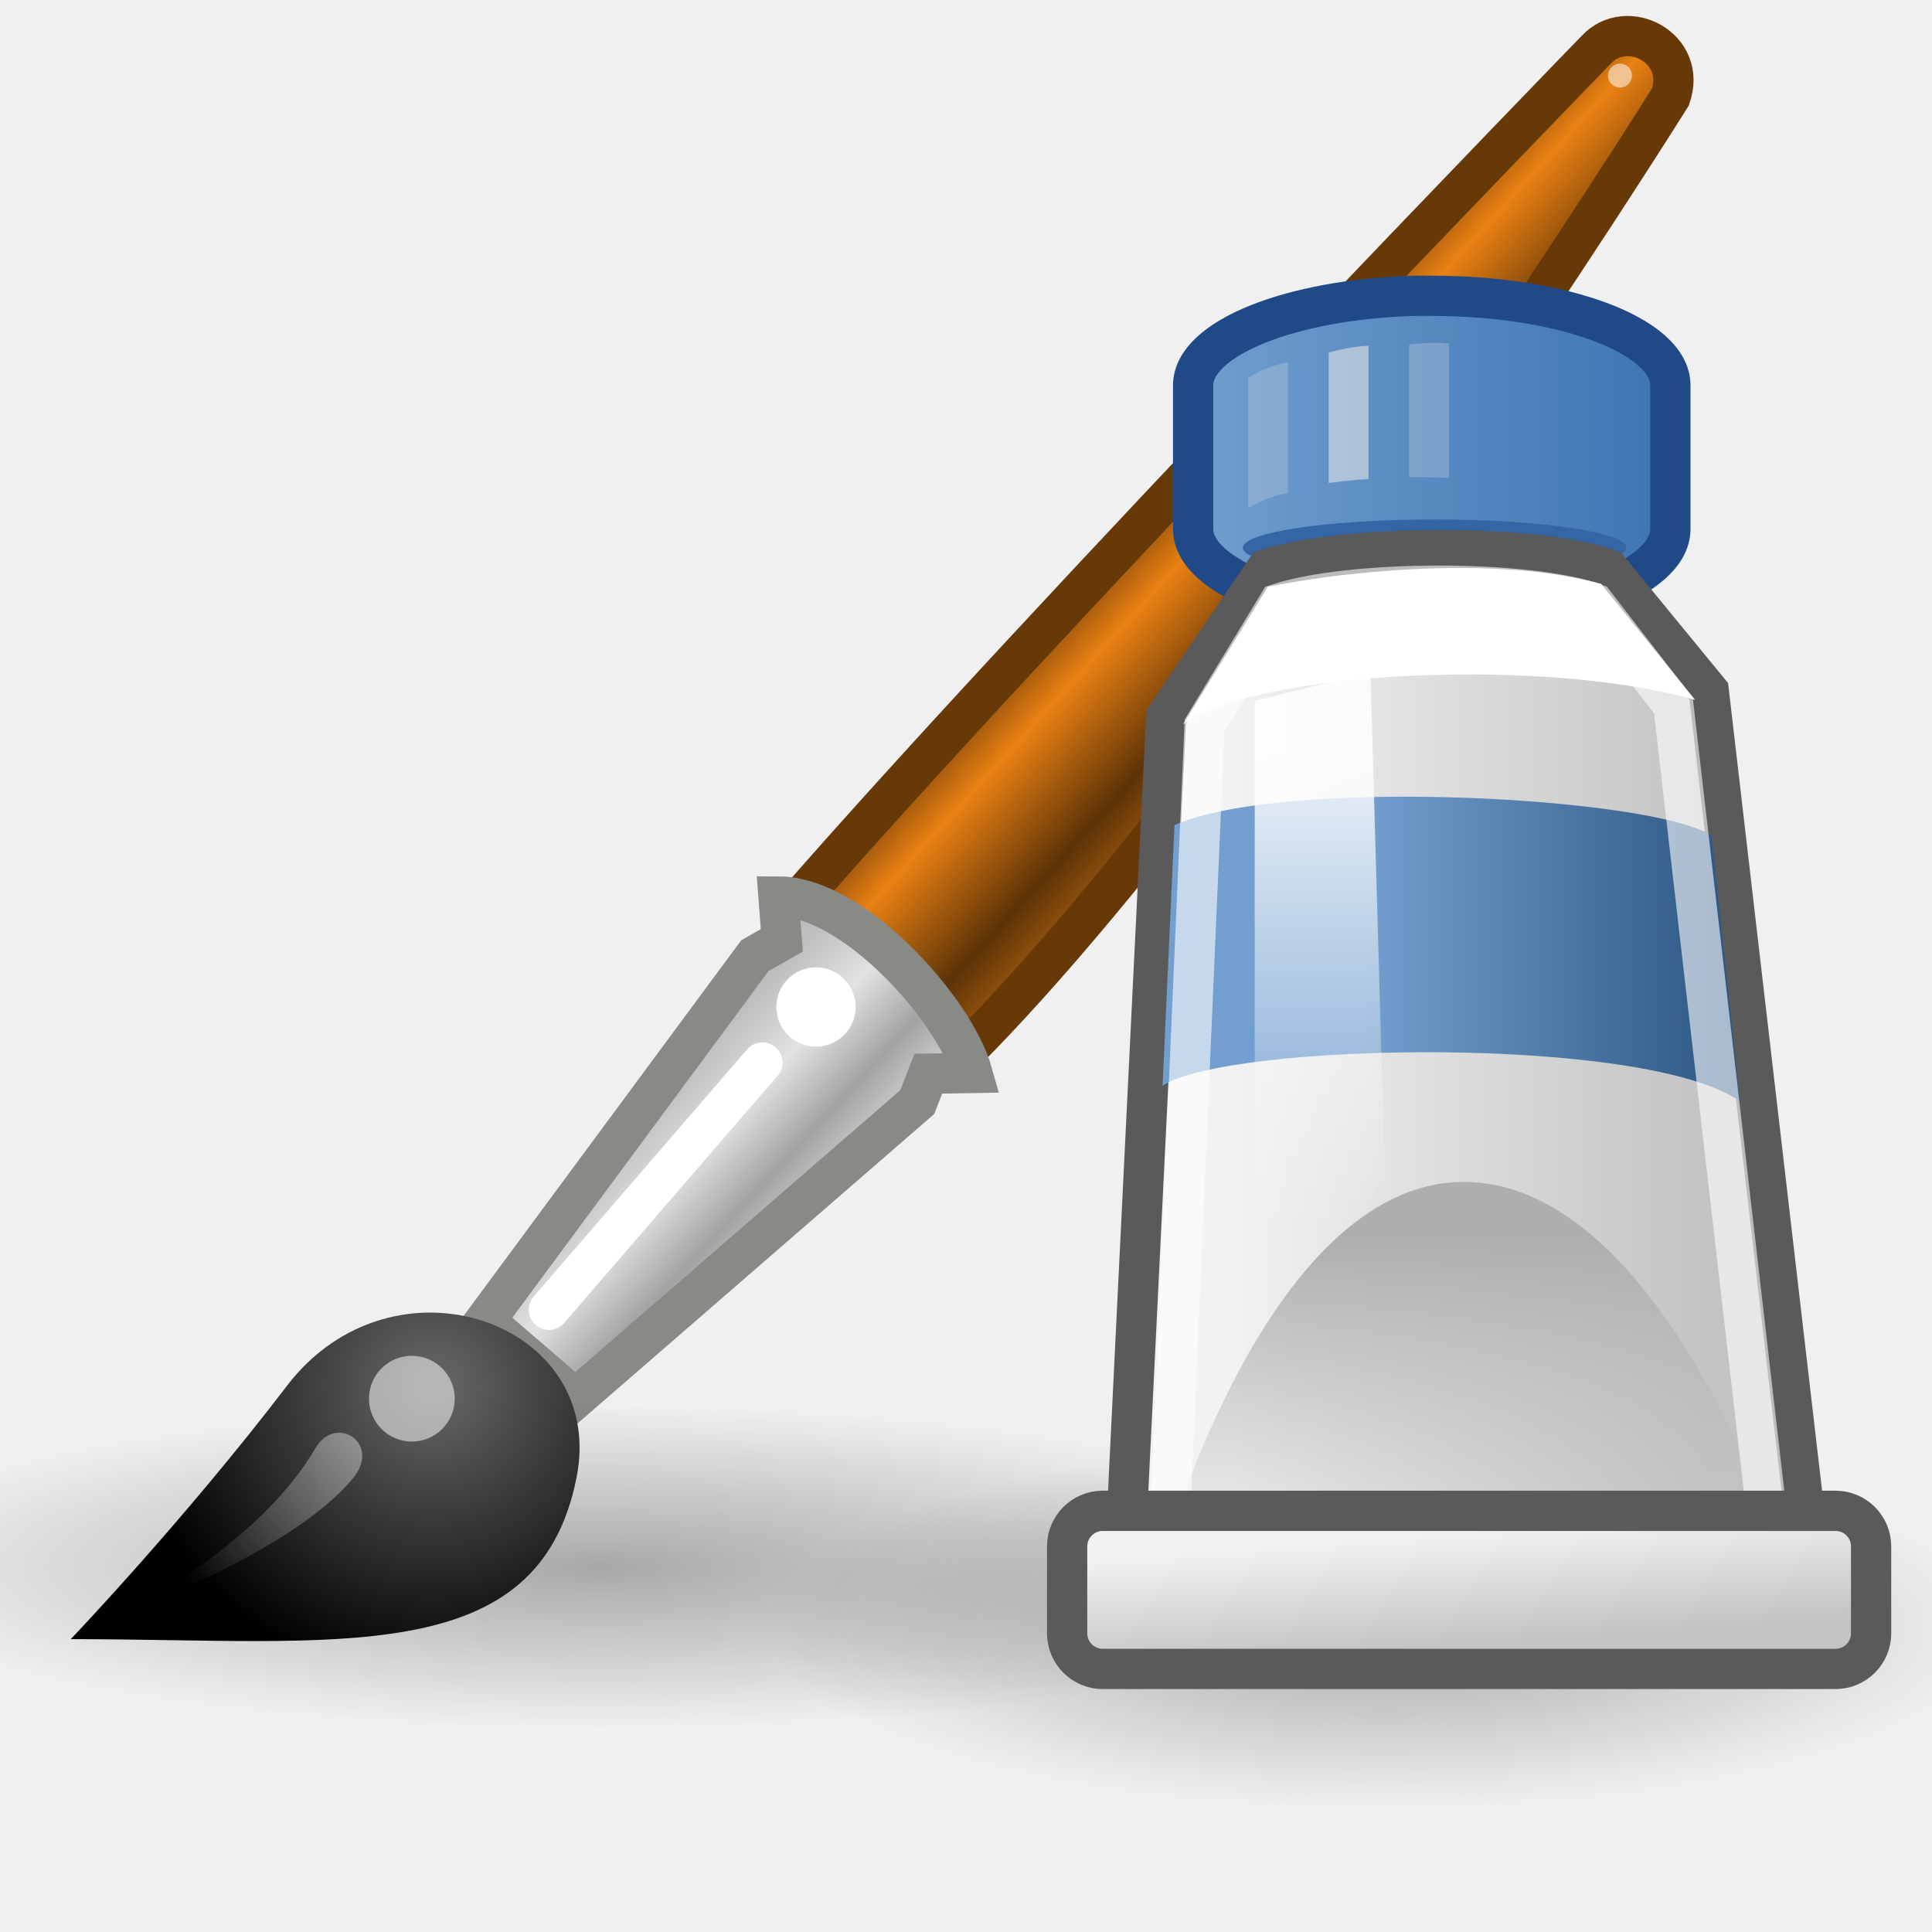
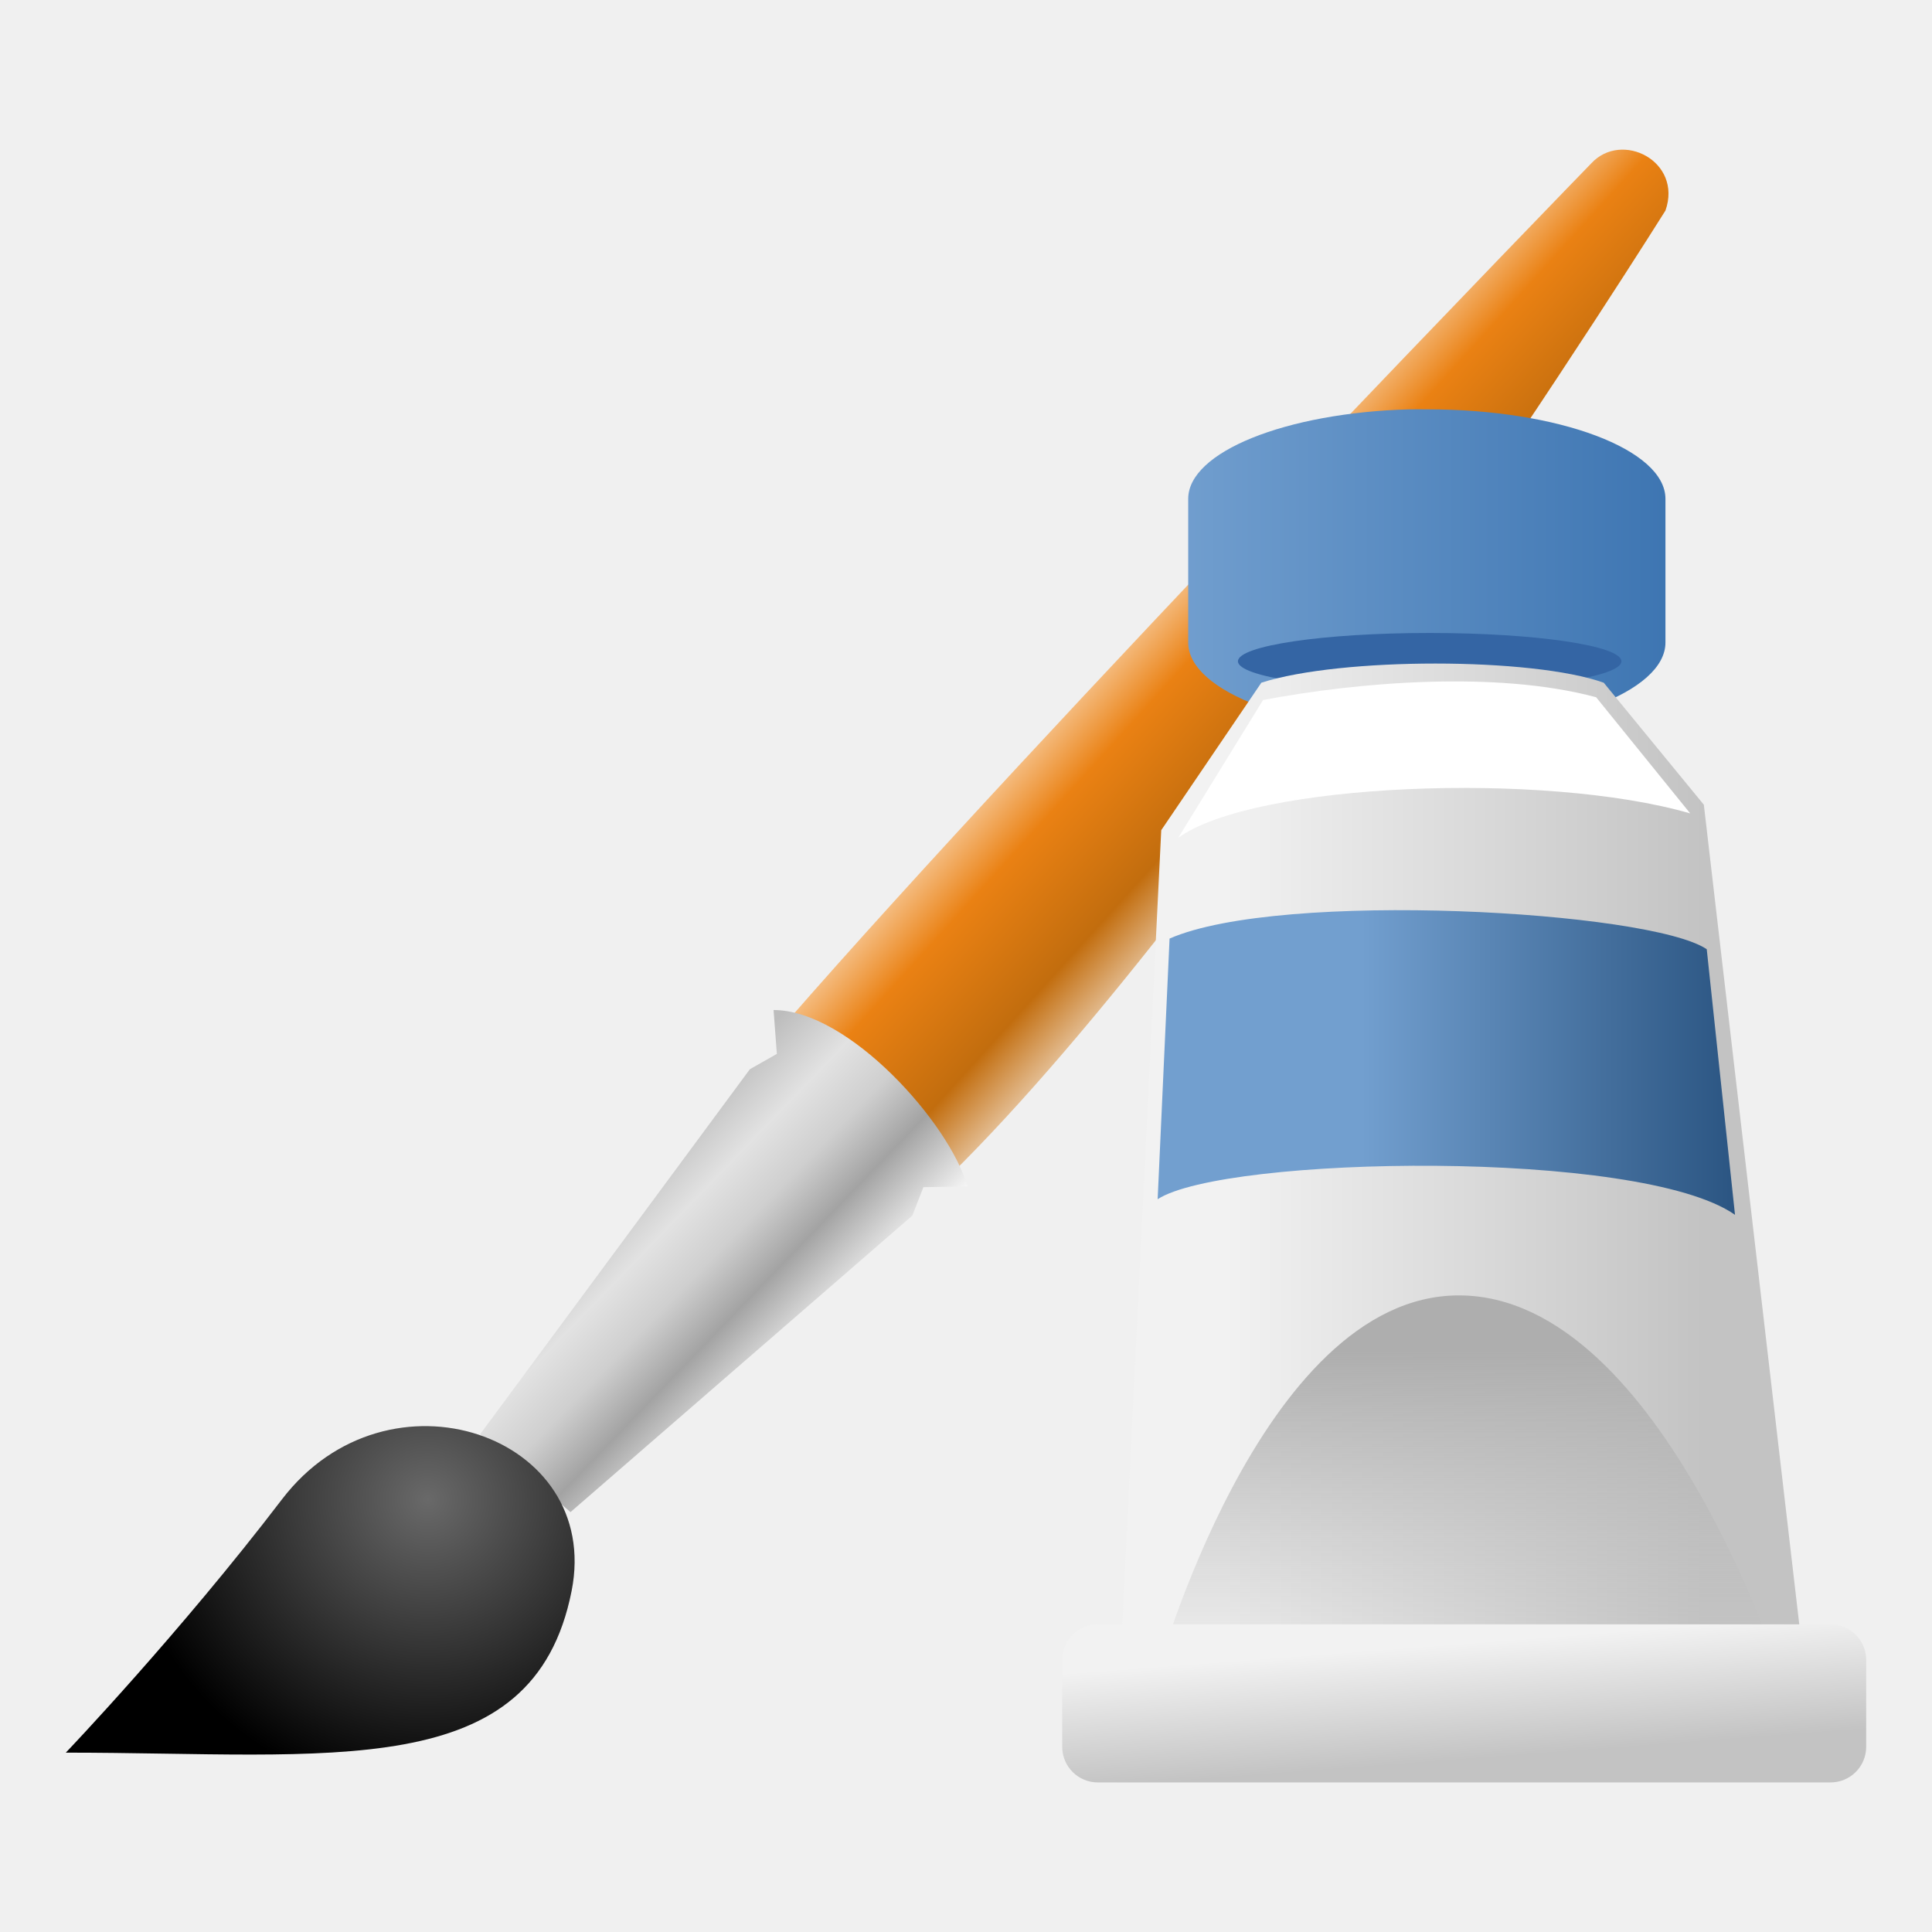
- <svg xmlns="http://www.w3.org/2000/svg" xmlns:xlink="http://www.w3.org/1999/xlink" width="48px" height="48px" id="svg9121">
+ <svg xmlns="http://www.w3.org/2000/svg" xmlns:xlink="http://www.w3.org/1999/xlink" width="48px" height="48px" id="svg9121" version="1.1">
  <defs id="defs3">
-     <linearGradient id="linearGradient6835">
-       <stop style="stop-color:#ffffff;stop-opacity:1;" offset="0" id="stop6837" />
-       <stop style="stop-color:#ffffff;stop-opacity:0;" offset="1" id="stop6839" />
-     </linearGradient>
    <linearGradient id="linearGradient6748">
      <stop style="stop-color:#729fcf;stop-opacity:1;" offset="0" id="stop6750" />
      <stop style="stop-color:#2b5582;stop-opacity:1;" offset="1" id="stop6752" />
    </linearGradient>
    <linearGradient id="linearGradient6721">
      <stop style="stop-color:#729fcf;stop-opacity:1;" offset="0" id="stop6723" />
      <stop style="stop-color:#3c74b1;stop-opacity:1;" offset="1" id="stop6725" />
    </linearGradient>
    <linearGradient id="linearGradient6651">
      <stop style="stop-color:#f2f2f2;stop-opacity:1;" offset="0" id="stop6653" />
      <stop style="stop-color:#c3c3c3;stop-opacity:1;" offset="1" id="stop6655" />
    </linearGradient>
    <linearGradient id="linearGradient6629">
      <stop style="stop-color:#aeaeae;stop-opacity:1;" offset="0" id="stop6631" />
      <stop style="stop-color:#c4c4c4;stop-opacity:0;" offset="1" id="stop6633" />
    </linearGradient>
-     <linearGradient id="linearGradient2446">
-       <stop style="stop-color:#ffffff;stop-opacity:1;" offset="0" id="stop2448" />
-       <stop style="stop-color:#ffffff;stop-opacity:0;" offset="1" id="stop2450" />
-     </linearGradient>
-     <linearGradient id="linearGradient6975">
-       <stop style="stop-color:#000000;stop-opacity:1;" offset="0" id="stop6977" />
-       <stop style="stop-color:#000000;stop-opacity:0;" offset="1" id="stop6979" />
-     </linearGradient>
    <linearGradient id="linearGradient6963">
      <stop style="stop-color:#696969;stop-opacity:1;" offset="0" id="stop6965" />
      <stop style="stop-color:#000000;stop-opacity:1;" offset="1" id="stop6967" />
    </linearGradient>
    <linearGradient id="linearGradient6951">
-       <stop style="stop-color:#6e3d09;stop-opacity:1;" offset="0" id="stop6953" />
+       <stop style="stop-color:#f7ca9a;stop-opacity:1" offset="0" id="stop6953" />
      <stop id="stop6959" offset="0.242" style="stop-color:#ea8113;stop-opacity:1;" />
-       <stop style="stop-color:#5c3307;stop-opacity:1;" offset="0.621" id="stop6961" />
-       <stop style="stop-color:#e07c12;stop-opacity:1;" offset="1" id="stop6955" />
+       <stop style="stop-color:#c26d0e;stop-opacity:1" offset="0.621" id="stop6961" />
+       <stop style="stop-color:#ffffff;stop-opacity:1" offset="1" id="stop6955" />
    </linearGradient>
    <linearGradient id="linearGradient6939">
      <stop style="stop-color:#bdbdbd;stop-opacity:1;" offset="0" id="stop6941" />
-       <stop id="stop6947" offset="0.333" style="stop-color:#e2e2e2;stop-opacity:1;" />
-       <stop style="stop-color:#a3a3a3;stop-opacity:1;" offset="0.667" id="stop6949" />
-       <stop style="stop-color:#dddddd;stop-opacity:1;" offset="1" id="stop6943" />
+       <stop id="stop6947" offset="0.253" style="stop-color:#e2e2e2;stop-opacity:1;" />
+       <stop id="stop2085" offset="0.455" style="stop-color:#cfcfcf;stop-opacity:1;" />
+       <stop style="stop-color:#a3a3a3;stop-opacity:1;" offset="0.664" id="stop6949" />
+       <stop style="stop-color:#ffffff;stop-opacity:1" offset="1" id="stop6943" />
    </linearGradient>
-     <linearGradient xlink:href="#linearGradient6939" id="linearGradient6945" x1="19.395" y1="30.001" x2="23.109" y2="33.439" gradientUnits="userSpaceOnUse" gradientTransform="translate(-3.90695,-1.802856)" />
-     <linearGradient xlink:href="#linearGradient6951" id="linearGradient6957" x1="28.059" y1="18.868" x2="33.437" y2="23.743" gradientUnits="userSpaceOnUse" gradientTransform="translate(-3.90695,-1.802856)" />
-     <radialGradient xlink:href="#linearGradient6963" id="radialGradient6969" cx="15.415" cy="35.357" fx="15.415" fy="35.357" r="7.579" gradientTransform="matrix(0.994655,3.262876e-16,6.564546e-13,0.969322,-4.583017,0.165919)" gradientUnits="userSpaceOnUse" />
-     <radialGradient xlink:href="#linearGradient6975" id="radialGradient6981" cx="26.782" cy="42.343" fx="26.782" fy="42.343" r="14.407" gradientTransform="matrix(1,0,0,0.282209,1.679212e-15,30.39355)" gradientUnits="userSpaceOnUse" />
-     <linearGradient xlink:href="#linearGradient2446" id="linearGradient2452" x1="13.236" y1="37.752" x2="7.752" y2="42.282" gradientUnits="userSpaceOnUse" gradientTransform="matrix(0.852298,0,0,0.852298,-1.675107,3.753977)" />
-     <radialGradient xlink:href="#linearGradient6975" id="radialGradient6903" gradientUnits="userSpaceOnUse" gradientTransform="matrix(1,0,0,0.282209,2.936128e-15,30.39355)" cx="26.782" cy="42.343" fx="26.782" fy="42.343" r="14.407" />
-     <linearGradient xlink:href="#linearGradient6835" id="linearGradient7005" gradientUnits="userSpaceOnUse" x1="48.25" y1="54.75" x2="48.25" y2="71.25" gradientTransform="matrix(0.718914,0,0,0.718914,-1.897103,-20.68606)" />
+     <linearGradient xlink:href="#linearGradient6939" id="linearGradient6945" x1="18.595" y1="29.204" x2="23.282" y2="33.731" gradientUnits="userSpaceOnUse" gradientTransform="translate(-4.029405,1.016937)" />
+     <linearGradient xlink:href="#linearGradient6951" id="linearGradient6957" x1="28.059" y1="18.868" x2="33.437" y2="23.743" gradientUnits="userSpaceOnUse" gradientTransform="translate(-4.029405,1.016937)" />
+     <radialGradient xlink:href="#linearGradient6963" id="radialGradient6969" cx="15.415" cy="35.357" fx="15.415" fy="35.357" r="7.579" gradientTransform="matrix(0.994655,0,0,0.969322,-4.705472,2.985712)" gradientUnits="userSpaceOnUse" />
    <linearGradient xlink:href="#linearGradient6651" id="linearGradient7010" gradientUnits="userSpaceOnUse" gradientTransform="matrix(0.737307,0,0,0.770854,-8.532023,7.121636)" x1="60.169" y1="40.12" x2="60.441" y2="43.87" />
    <linearGradient xlink:href="#linearGradient6748" id="linearGradient7014" gradientUnits="userSpaceOnUse" gradientTransform="matrix(0.718914,0,0,0.718914,-1.897103,-22.42481)" x1="49.853" y1="64.26" x2="62.768" y2="64.26" />
    <linearGradient xlink:href="#linearGradient6629" id="linearGradient7017" gradientUnits="userSpaceOnUse" gradientTransform="matrix(0.888619,0,0,0.718914,-18.29768,9.471728)" x1="61.872" y1="29.615" x2="61.872" y2="41.459" />
    <linearGradient xlink:href="#linearGradient6651" id="linearGradient7020" gradientUnits="userSpaceOnUse" gradientTransform="matrix(0.71944,0,0,0.718914,-7.696252,9.471728)" x1="53.169" y1="24.245" x2="69.691" y2="24.245" />
    <linearGradient xlink:href="#linearGradient6721" id="linearGradient7025" gradientUnits="userSpaceOnUse" gradientTransform="matrix(0.862482,0,0,0.580718,-16.25697,11.01348)" x1="52.718" y1="2.316" x2="67.466" y2="2.316" />
  </defs>
  <g id="layer1">
-     <path transform="matrix(1.069224,0,0,1.122975,5.769028,-7.11616)" d="M 41.189 42.343 A 14.407 4.066 0 1 1  12.374,42.343 A 14.407 4.066 0 1 1  41.189 42.343 z" id="path6901" style="opacity:0.3;color:#000000;fill:url(#radialGradient6903);fill-opacity:1;fill-rule:nonzero;stroke:none;stroke-width:1;stroke-linecap:round;stroke-linejoin:miter;marker:none;marker-start:none;marker-mid:none;marker-end:none;stroke-miterlimit:4;stroke-dasharray:none;stroke-dashoffset:0;stroke-opacity:1;visibility:visible;display:inline;overflow:visible" />
-     <path style="opacity:1;color:#000000;fill:url(#linearGradient6957);fill-opacity:1;fill-rule:nonzero;stroke:#673907;stroke-width:1;stroke-linecap:round;stroke-linejoin:miter;marker:none;marker-start:none;marker-mid:none;marker-end:none;stroke-miterlimit:4;stroke-dasharray:none;stroke-dashoffset:0;stroke-opacity:1;visibility:visible;display:inline;overflow:visible" d="M 19.652,22.587 L 23.718,26.387 C 30.905,19.325 41.501,2.41 41.501,2.41 C 41.93,1.186 40.413,0.414 39.654,1.24 C 39.654,1.24 25.964,15.337 19.652,22.587 z " id="path6937" />
-     <path style="opacity:1;color:#000000;fill:url(#linearGradient6945);fill-opacity:1;fill-rule:nonzero;stroke:#888a85;stroke-width:1;stroke-linecap:round;stroke-linejoin:miter;marker:none;marker-start:none;marker-mid:none;marker-end:none;stroke-miterlimit:4;stroke-dasharray:none;stroke-dashoffset:0;stroke-opacity:1;visibility:visible;display:inline;overflow:visible" d="M 12.05,32.814 L 14.297,34.748 L 22.789,27.381 L 23.064,26.675 L 24.159,26.657 C 23.721,25.095 21.217,22.274 19.342,22.274 L 19.424,23.364 L 18.754,23.744 L 12.05,32.814 z " id="path6935" />
-     <path style="opacity:0.3;color:#000000;fill:url(#radialGradient6981);fill-opacity:1;fill-rule:nonzero;stroke:none;stroke-width:1;stroke-linecap:round;stroke-linejoin:miter;marker:none;marker-start:none;marker-mid:none;marker-end:none;stroke-miterlimit:4;stroke-dasharray:none;stroke-dashoffset:0;stroke-opacity:1;visibility:visible;display:inline;overflow:visible" id="path6973" d="M 41.189 42.343 A 14.407 4.066 0 1 1  12.374,42.343 A 14.407 4.066 0 1 1  41.189 42.343 z" transform="matrix(1.33837,0,0,1,-20.9264,-3.409011)" />
-     <path style="opacity:1;color:#000000;fill:url(#radialGradient6969);fill-opacity:1;fill-rule:nonzero;stroke:none;stroke-width:0.2;stroke-linecap:round;stroke-linejoin:miter;marker:none;marker-start:none;marker-mid:none;marker-end:none;stroke-miterlimit:4;stroke-dasharray:none;stroke-dashoffset:0;stroke-opacity:1;visibility:visible;display:inline;overflow:visible" d="M 1.758,40.724 C 8.363,40.724 13.376,41.511 14.325,36.705 C 15.09,32.832 9.765,30.976 7.126,34.434 C 4.584,37.764 1.758,40.724 1.758,40.724 z " id="path6933" />
-     <path style="opacity:0.528;color:#000000;fill:#ffffff;fill-opacity:1;fill-rule:nonzero;stroke:none;stroke-width:1;stroke-linecap:round;stroke-linejoin:miter;marker:none;marker-start:none;marker-mid:none;marker-end:none;stroke-miterlimit:4;stroke-dasharray:none;stroke-dashoffset:0;stroke-opacity:1;visibility:visible;display:inline;overflow:visible" id="path6971" d="M 8.875 37.75 A 1.25 1.25 0 1 1  6.375,37.75 A 1.25 1.25 0 1 1  8.875 37.75 z" transform="matrix(0.852298,0,0,0.852298,3.733554,2.575604)" />
-     <path transform="matrix(0.787867,0,0,0.787867,14.26538,-4.723366)" d="M 8.875 37.75 A 1.25 1.25 0 1 1  6.375,37.75 A 1.25 1.25 0 1 1  8.875 37.75 z" id="path6983" style="opacity:1;color:#000000;fill:#ffffff;fill-opacity:1;fill-rule:nonzero;stroke:none;stroke-width:1;stroke-linecap:round;stroke-linejoin:miter;marker:none;marker-start:none;marker-mid:none;marker-end:none;stroke-miterlimit:4;stroke-dasharray:none;stroke-dashoffset:0;stroke-opacity:1;visibility:visible;display:inline;overflow:visible" />
-     <path style="opacity:1;color:#000000;fill:none;fill-opacity:1;fill-rule:nonzero;stroke:#ffffff;stroke-width:1;stroke-linecap:round;stroke-linejoin:round;marker:none;marker-start:none;marker-mid:none;marker-end:none;stroke-miterlimit:4;stroke-dasharray:none;stroke-dashoffset:0;stroke-opacity:1;visibility:visible;display:inline;overflow:visible" d="M 18.941,26.398 L 13.638,32.541" id="path6985" />
-     <path style="opacity:0.428;color:#000000;fill:url(#linearGradient2452);fill-opacity:1;fill-rule:nonzero;stroke:none;stroke-width:1;stroke-linecap:round;stroke-linejoin:miter;marker:none;marker-start:none;marker-mid:none;marker-end:none;stroke-miterlimit:4;stroke-dasharray:none;stroke-dashoffset:0;stroke-opacity:1;visibility:visible;display:inline;overflow:visible" d="M 3.071,40.069 C 3.071,40.069 6.412,38.427 7.836,35.982 C 8.339,35.117 9.48,35.855 8.777,36.717 C 7.26,38.577 3.071,40.069 3.071,40.069 z " id="path1571" />
-     <path style="opacity:0.533;color:#000000;fill:#ffffff;fill-opacity:1;fill-rule:nonzero;stroke:none;stroke-width:1;stroke-linecap:round;stroke-linejoin:miter;marker:none;marker-start:none;marker-mid:none;marker-end:none;stroke-miterlimit:4;stroke-dasharray:none;stroke-dashoffset:0;stroke-opacity:1;visibility:visible;display:inline;overflow:visible" id="path2454" d="M 8.875 37.75 A 1.25 1.25 0 1 1  6.375,37.75 A 1.25 1.25 0 1 1  8.875 37.75 z" transform="matrix(0.237867,0,0,0.237867,38.43389,-7.101028)" />
-     <g id="g7038">
-       <path id="path6659" d="M 35.127,7.35 C 32.069,7.437 29.643,8.406 29.643,9.574 C 29.643,9.852 29.643,12.867 29.643,13.145 C 29.643,14.37 32.313,15.369 35.584,15.369 C 38.854,15.369 41.5,14.37 41.5,13.145 C 41.5,12.867 41.5,9.852 41.5,9.574 C 41.5,8.349 38.854,7.35 35.584,7.35 C 35.431,7.35 35.277,7.346 35.127,7.35 z " style="color:#000000;fill:url(#linearGradient7025);fill-opacity:1;fill-rule:nonzero;stroke:#204a87;stroke-width:1;stroke-linecap:round;stroke-linejoin:miter;marker:none;marker-start:none;marker-mid:none;marker-end:none;stroke-miterlimit:4;stroke-dasharray:none;stroke-dashoffset:0;stroke-opacity:1;visibility:visible;display:inline;overflow:visible" />
-       <path transform="matrix(0.886278,0,0,0.468914,-10.44392,-9.718859)" d="M 57.375 49.75 A 5.375 1.5 0 1 1  46.625,49.75 A 5.375 1.5 0 1 1  57.375 49.75 z" id="path6729" style="color:#000000;fill:#3465a4;fill-opacity:1;fill-rule:nonzero;stroke:none;stroke-width:1;stroke-linecap:round;stroke-linejoin:miter;marker:none;marker-start:none;marker-mid:none;marker-end:none;stroke-miterlimit:4;stroke-dasharray:none;stroke-dashoffset:0;stroke-opacity:1;visibility:visible;display:inline;overflow:visible" />
-       <path id="path6617" d="M 27.926,39.155 L 28.973,17.806 L 31.46,14.143 C 33.431,13.507 38.187,13.507 39.967,14.143 L 42.454,17.174 L 45.071,39.661 L 27.926,39.155 z " style="color:#000000;fill:url(#linearGradient7020);fill-opacity:1;fill-rule:nonzero;stroke:#5a5a5a;stroke-width:1;stroke-linecap:round;stroke-linejoin:miter;marker:none;marker-start:none;marker-mid:none;marker-end:none;stroke-miterlimit:4;stroke-dasharray:none;stroke-dashoffset:0;stroke-opacity:1;visibility:visible;display:inline;overflow:visible" />
-       <path id="path6619" d="M 28.828,38.896 C 28.828,38.896 31.419,29.365 36.369,29.365 C 41.475,29.365 44.537,39.277 44.537,39.277 L 28.828,38.896 z " style="color:#000000;fill:url(#linearGradient7017);fill-opacity:1;fill-rule:nonzero;stroke:none;stroke-width:1;stroke-linecap:round;stroke-linejoin:miter;marker:none;marker-start:none;marker-mid:none;marker-end:none;stroke-miterlimit:4;stroke-dasharray:none;stroke-dashoffset:0;stroke-opacity:1;visibility:visible;display:inline;overflow:visible" />
-       <path id="path6641" d="M 29.18,20.499 L 28.884,26.973 C 30.547,25.895 40.877,25.709 43.228,27.361 L 42.526,20.764 C 41.128,19.811 31.943,19.286 29.18,20.499 z " style="color:#000000;fill:url(#linearGradient7014);fill-opacity:1;fill-rule:nonzero;stroke:none;stroke-width:1;stroke-linecap:round;stroke-linejoin:miter;marker:none;marker-start:none;marker-mid:none;marker-end:none;stroke-miterlimit:4;stroke-dasharray:none;stroke-dashoffset:0;stroke-opacity:1;visibility:visible;display:inline;overflow:visible" />
-       <path style="opacity:0.594;color:#000000;fill:none;fill-opacity:1;fill-rule:nonzero;stroke:#ffffff;stroke-width:1;stroke-linecap:round;stroke-linejoin:miter;marker:none;marker-start:none;marker-mid:none;marker-end:none;stroke-miterlimit:4;stroke-dasharray:none;stroke-dashoffset:0;stroke-opacity:1;visibility:visible;display:inline;overflow:visible" d="M 29.049,38.222 L 29.926,18.028 L 31.766,14.995 C 33.585,14.403 37.971,14.403 39.614,14.995 L 41.575,17.528 L 44.027,38.776 L 29.049,38.222 z " id="path6670" />
-       <rect ry="0.884" rx="0.884" y="37.536" x="26.513" height="3.928" width="19.974" id="rect5742" style="color:#000000;fill:url(#linearGradient7010);fill-opacity:1;fill-rule:nonzero;stroke:#5a5a5a;stroke-width:1;stroke-linecap:round;stroke-linejoin:miter;marker:none;marker-start:none;marker-mid:none;marker-end:none;stroke-miterlimit:4;stroke-dasharray:none;stroke-dashoffset:0;stroke-opacity:1;visibility:visible;display:inline;overflow:visible" />
-       <path id="path6668" d="M 29.395,17.996 C 31.27,16.63 38.493,16.341 42.115,17.39 L 39.778,14.504 C 37.3,13.837 33.853,14.128 31.502,14.573 L 29.395,17.996 z " style="color:#000000;fill:#ffffff;fill-opacity:1;fill-rule:nonzero;stroke:none;stroke-width:1;stroke-linecap:round;stroke-linejoin:miter;marker:none;marker-start:none;marker-mid:none;marker-end:none;stroke-miterlimit:4;stroke-dasharray:none;stroke-dashoffset:0;stroke-opacity:1;visibility:visible;display:inline;overflow:visible" />
-       <path id="path6833" d="M 31.173,17.416 L 31.173,32.873 L 34.408,29.278 L 34.049,16.697 L 31.173,17.416 z " style="opacity:0.861;color:#000000;fill:url(#linearGradient7005);fill-opacity:1;fill-rule:nonzero;stroke:none;stroke-width:1;stroke-linecap:round;stroke-linejoin:miter;marker:none;marker-start:none;marker-mid:none;marker-end:none;stroke-miterlimit:4;stroke-dasharray:none;stroke-dashoffset:0;stroke-opacity:1;visibility:visible;display:inline;overflow:visible" />
-       <g style="opacity:0.578" id="g7033">
-         <path style="color:#000000;fill:#e6e7e6;fill-opacity:1;fill-rule:nonzero;stroke:none;stroke-width:1;stroke-linecap:round;stroke-linejoin:miter;marker:none;marker-start:none;marker-mid:none;marker-end:none;stroke-miterlimit:4;stroke-dasharray:none;stroke-dashoffset:0;stroke-opacity:1;visibility:visible;display:inline;overflow:visible;opacity:0.411" d="M 31.009,9.381 L 31.009,12.621 C 31.009,12.621 31.621,12.273 32,12.26 L 32,9 C 31.518,9.069 31.009,9.381 31.009,9.381 z " id="path6666" />
-         <path id="path7029" d="M 33.009,8.76 L 33.009,12 C 33.009,12 33.621,11.917 34,11.904 L 34,8.589 C 33.488,8.615 33.009,8.76 33.009,8.76 z " style="color:#000000;fill:#e6e7e6;fill-opacity:1;fill-rule:nonzero;stroke:none;stroke-width:1;stroke-linecap:round;stroke-linejoin:miter;marker:none;marker-start:none;marker-mid:none;marker-end:none;stroke-miterlimit:4;stroke-dasharray:none;stroke-dashoffset:0;stroke-opacity:1;visibility:visible;display:inline;overflow:visible" />
-         <path style="color:#000000;fill:#e6e7e6;fill-opacity:1;fill-rule:nonzero;stroke:none;stroke-width:1;stroke-linecap:round;stroke-linejoin:miter;marker:none;marker-start:none;marker-mid:none;marker-end:none;stroke-miterlimit:4;stroke-dasharray:none;stroke-dashoffset:0;stroke-opacity:1;visibility:visible;display:inline;overflow:visible;opacity:0.444" d="M 35.009,8.561 L 35.009,11.856 C 35.009,11.856 35.565,11.851 36,11.871 L 36,8.534 C 35.499,8.482 35.009,8.561 35.009,8.561 z " id="path7031" />
-       </g>
+     <path style="color:#000000;display:inline;overflow:visible;visibility:visible;opacity:1;fill:url(#linearGradient6957);fill-opacity:1;fill-rule:nonzero;stroke:none;stroke-width:0;stroke-linecap:round;stroke-linejoin:miter;stroke-miterlimit:4;stroke-dasharray:none;stroke-dashoffset:0;stroke-opacity:1;marker:none;marker-start:none;marker-mid:none;marker-end:none" d="m 19.529,25.407 4.066,3.801 c 7.187,-7.062 17.783,-23.977 17.783,-23.977 0.429,-1.224 -1.087,-1.996 -1.846,-1.17 0,0 -13.69,14.097 -20.003,21.347 z" id="path6937" />
+     <path style="color:#000000;display:inline;overflow:visible;visibility:visible;opacity:1;fill:url(#linearGradient6945);fill-opacity:1;fill-rule:nonzero;stroke:none;stroke-width:0;stroke-linecap:round;stroke-linejoin:miter;stroke-miterlimit:4;stroke-dasharray:none;stroke-dashoffset:0;stroke-opacity:1;marker:none;marker-start:none;marker-mid:none;marker-end:none" d="m 11.928,35.634 2.246,1.934 8.493,-7.367 0.275,-0.706 1.094,-0.018 c -0.438,-1.562 -2.942,-4.383 -4.817,-4.383 l 0.082,1.09 -0.67,0.38 z" id="path6935" />
+     <path style="color:#000000;display:inline;overflow:visible;visibility:visible;opacity:1;fill:url(#radialGradient6969);fill-opacity:1;fill-rule:nonzero;stroke:none;stroke-width:0;stroke-linecap:round;stroke-linejoin:miter;stroke-miterlimit:4;stroke-dasharray:none;stroke-dashoffset:0;stroke-opacity:1;marker:none;marker-start:none;marker-mid:none;marker-end:none" d="m 1.635,43.544 c 6.605,0 11.618,0.787 12.567,-4.019 0.765,-3.873 -4.56,-5.728 -7.199,-2.271 -2.542,3.33 -5.368,6.29 -5.368,6.29 z" id="path6933" />
+     <g id="g7038" style="stroke:none;stroke-width:0;stroke-miterlimit:4;stroke-dasharray:none" transform="translate(-0.1224554,2.819793)">
+       <path id="path6659" d="m 35.127,7.35 c -3.058,0.087 -5.484,1.056 -5.484,2.224 0,0.278 0,3.292 0,3.57 0,1.226 2.671,2.224 5.941,2.224 3.27,0 5.916,-0.999 5.916,-2.224 0,-0.278 0,-3.292 0,-3.57 0,-1.226 -2.646,-2.224 -5.916,-2.224 -0.153,0 -0.307,-0.004 -0.457,0 z" style="color:#000000;display:inline;overflow:visible;visibility:visible;fill:url(#linearGradient7025);fill-opacity:1;fill-rule:nonzero;stroke:none;stroke-width:0;stroke-linecap:round;stroke-linejoin:miter;stroke-miterlimit:4;stroke-dasharray:none;stroke-dashoffset:0;stroke-opacity:1;marker:none;marker-start:none;marker-mid:none;marker-end:none" />
+       <ellipse transform="matrix(0.886278,0,0,0.468914,-10.44392,-9.718859)" id="path6729" style="color:#000000;display:inline;overflow:visible;visibility:visible;fill:#3465a4;fill-opacity:1;fill-rule:nonzero;stroke:none;stroke-width:0;stroke-linecap:round;stroke-linejoin:miter;stroke-miterlimit:4;stroke-dasharray:none;stroke-dashoffset:0;stroke-opacity:1;marker:none;marker-start:none;marker-mid:none;marker-end:none" cx="52" cy="49.75" rx="5.375" ry="1.5" />
+       <path id="path6617" d="m 27.926,39.155 1.047,-21.349 2.487,-3.664 c 1.971,-0.635 6.726,-0.635 8.507,0 l 2.487,3.032 2.618,22.486 z" style="color:#000000;display:inline;overflow:visible;visibility:visible;fill:url(#linearGradient7020);fill-opacity:1;fill-rule:nonzero;stroke:none;stroke-width:0;stroke-linecap:round;stroke-linejoin:miter;stroke-miterlimit:4;stroke-dasharray:none;stroke-dashoffset:0;stroke-opacity:1;marker:none;marker-start:none;marker-mid:none;marker-end:none" />
+       <path id="path6619" d="m 28.828,38.896 c 0,0 2.591,-9.532 7.54,-9.532 5.107,0 8.169,9.913 8.169,9.913 z" style="color:#000000;display:inline;overflow:visible;visibility:visible;fill:url(#linearGradient7017);fill-opacity:1;fill-rule:nonzero;stroke:none;stroke-width:0;stroke-linecap:round;stroke-linejoin:miter;stroke-miterlimit:4;stroke-dasharray:none;stroke-dashoffset:0;stroke-opacity:1;marker:none;marker-start:none;marker-mid:none;marker-end:none" />
+       <path id="path6641" d="m 29.18,20.499 -0.296,6.475 c 1.662,-1.078 11.993,-1.264 14.344,0.388 L 42.526,20.764 C 41.128,19.811 31.943,19.286 29.18,20.499 Z" style="color:#000000;display:inline;overflow:visible;visibility:visible;fill:url(#linearGradient7014);fill-opacity:1;fill-rule:nonzero;stroke:none;stroke-width:0;stroke-linecap:round;stroke-linejoin:miter;stroke-miterlimit:4;stroke-dasharray:none;stroke-dashoffset:0;stroke-opacity:1;marker:none;marker-start:none;marker-mid:none;marker-end:none" />
+       <rect ry="0.884" rx="0.884" y="37.536" x="26.513" height="3.928" width="19.974" id="rect5742" style="color:#000000;display:inline;overflow:visible;visibility:visible;fill:url(#linearGradient7010);fill-opacity:1;fill-rule:nonzero;stroke:none;stroke-width:0;stroke-linecap:round;stroke-linejoin:miter;stroke-miterlimit:4;stroke-dasharray:none;stroke-dashoffset:0;stroke-opacity:1;marker:none;marker-start:none;marker-mid:none;marker-end:none" />
+       <path id="path6668" d="m 29.395,17.996 c 1.875,-1.366 9.098,-1.655 12.72,-0.607 l -2.337,-2.886 c -2.478,-0.667 -5.924,-0.376 -8.275,0.069 z" style="color:#000000;display:inline;overflow:visible;visibility:visible;fill:#ffffff;fill-opacity:1;fill-rule:nonzero;stroke:none;stroke-width:0;stroke-linecap:round;stroke-linejoin:miter;stroke-miterlimit:4;stroke-dasharray:none;stroke-dashoffset:0;stroke-opacity:1;marker:none;marker-start:none;marker-mid:none;marker-end:none" />
    </g>
  </g>
</svg>
